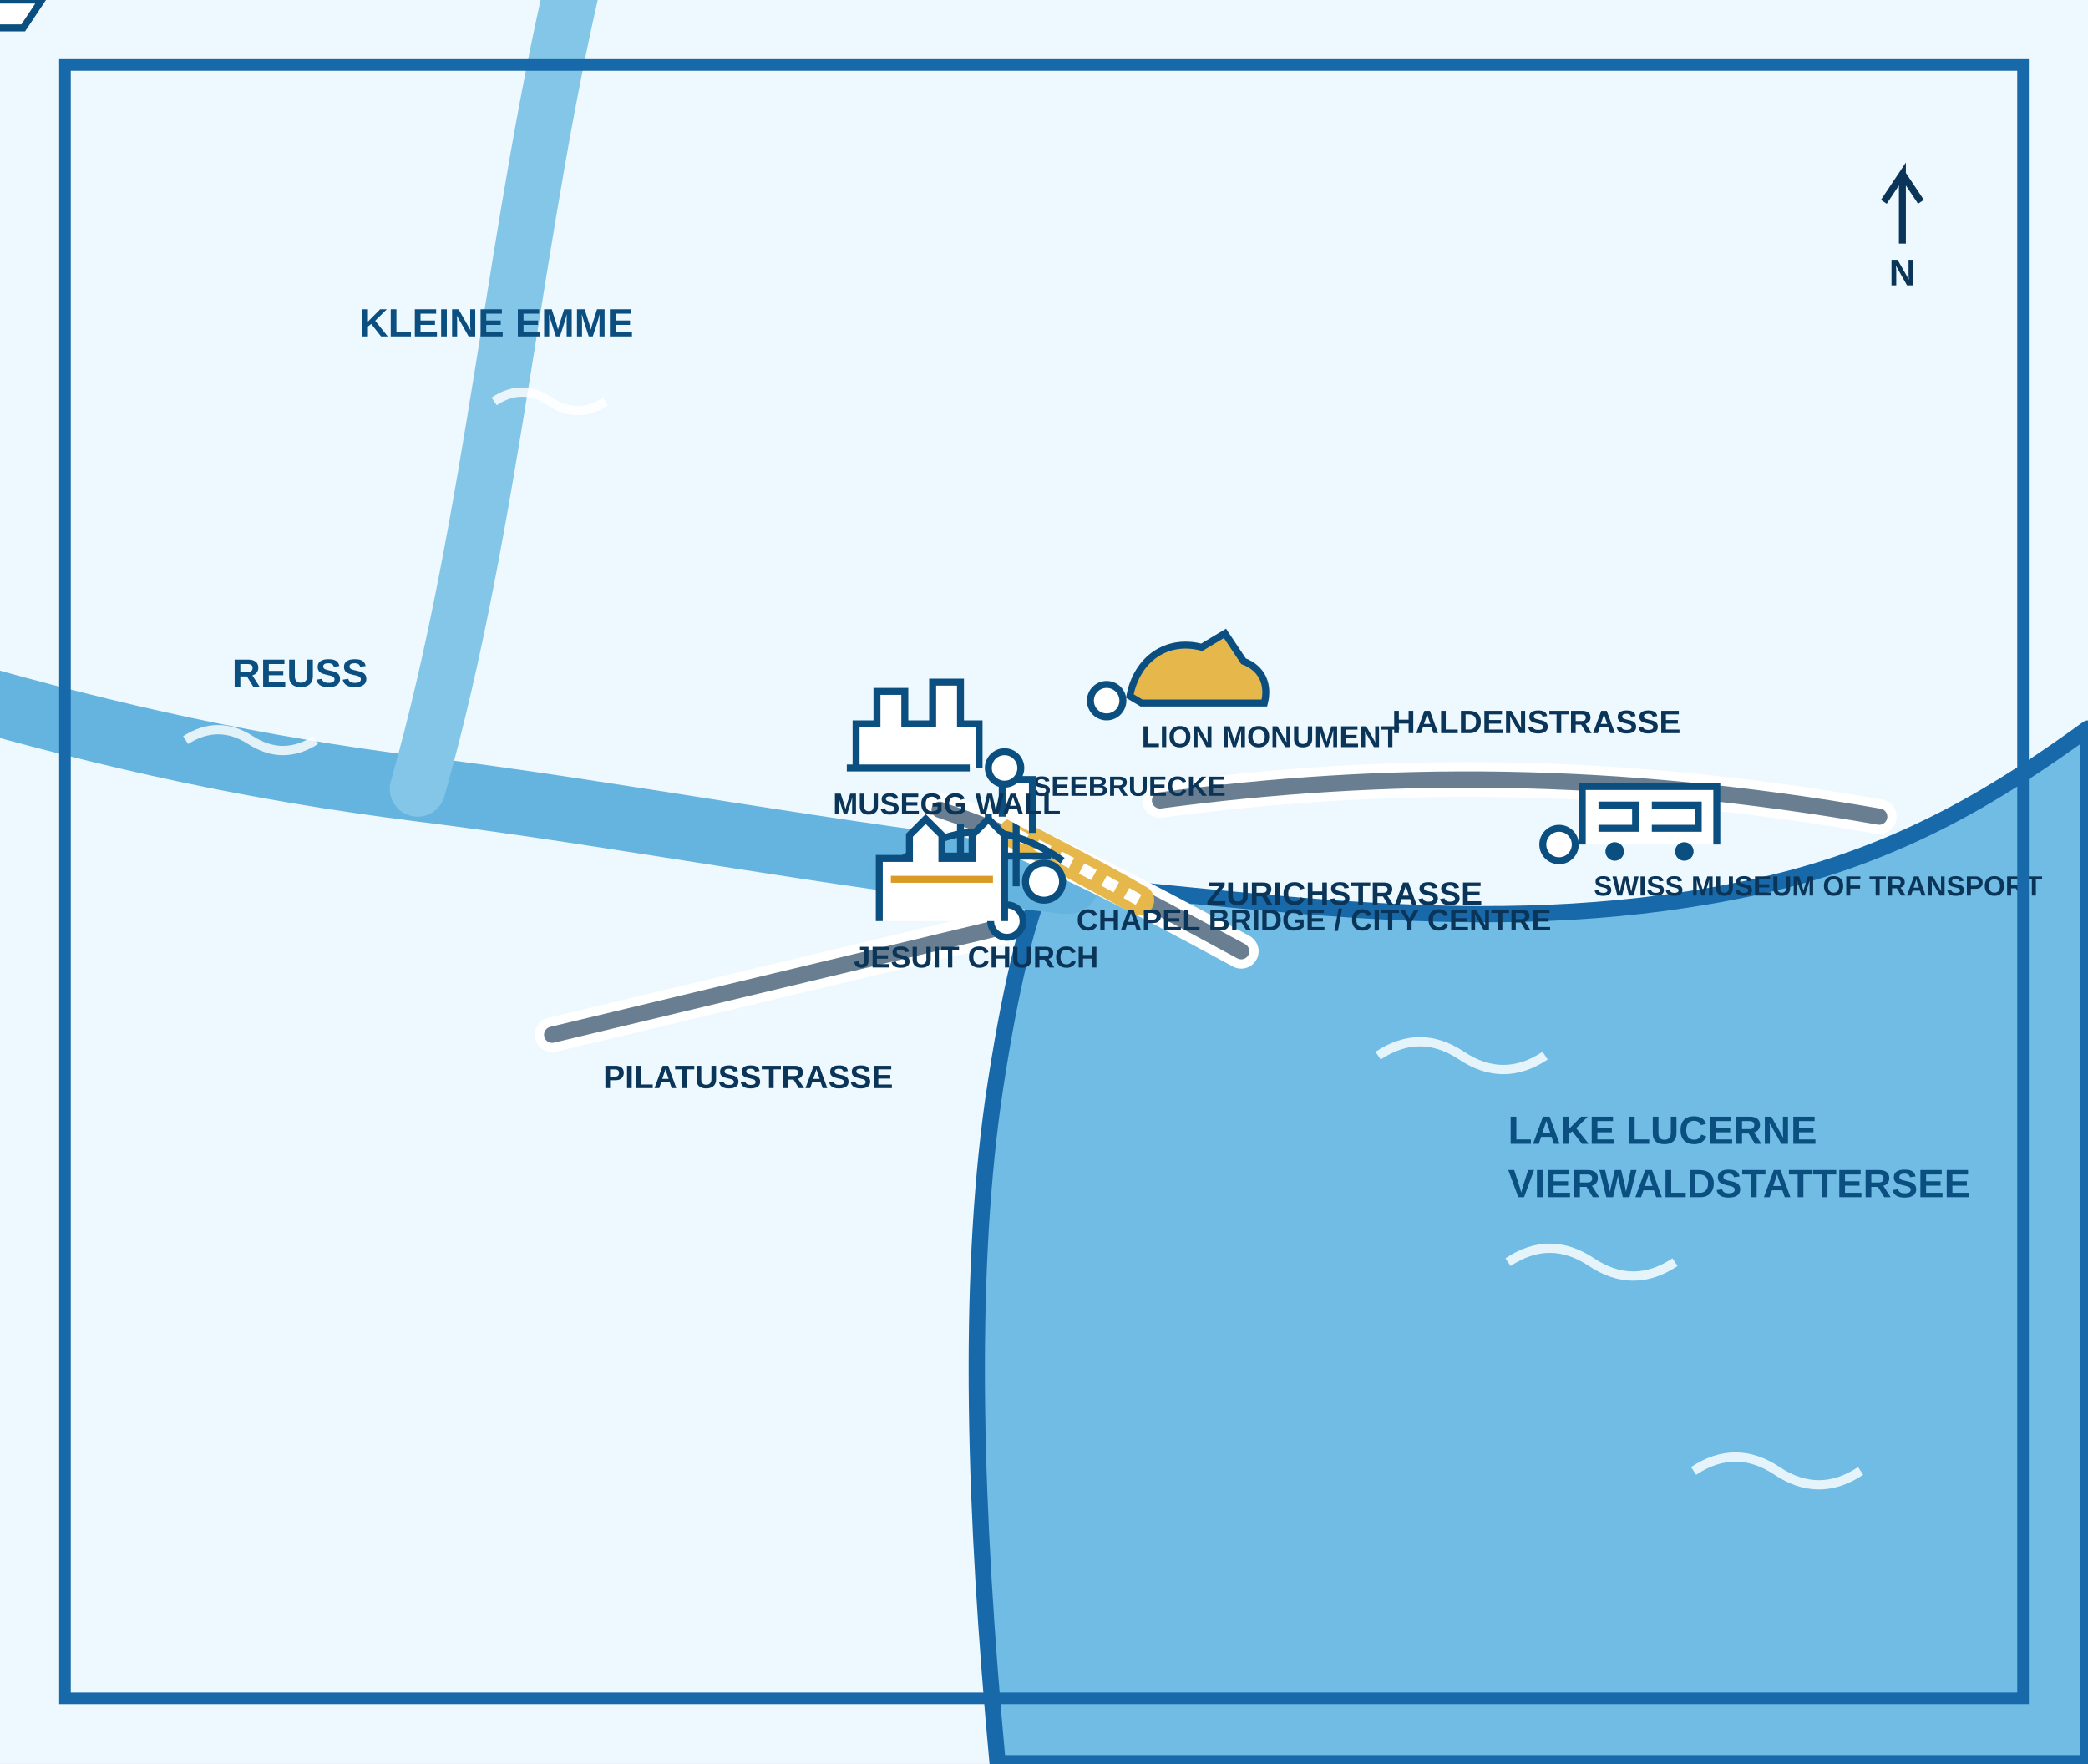
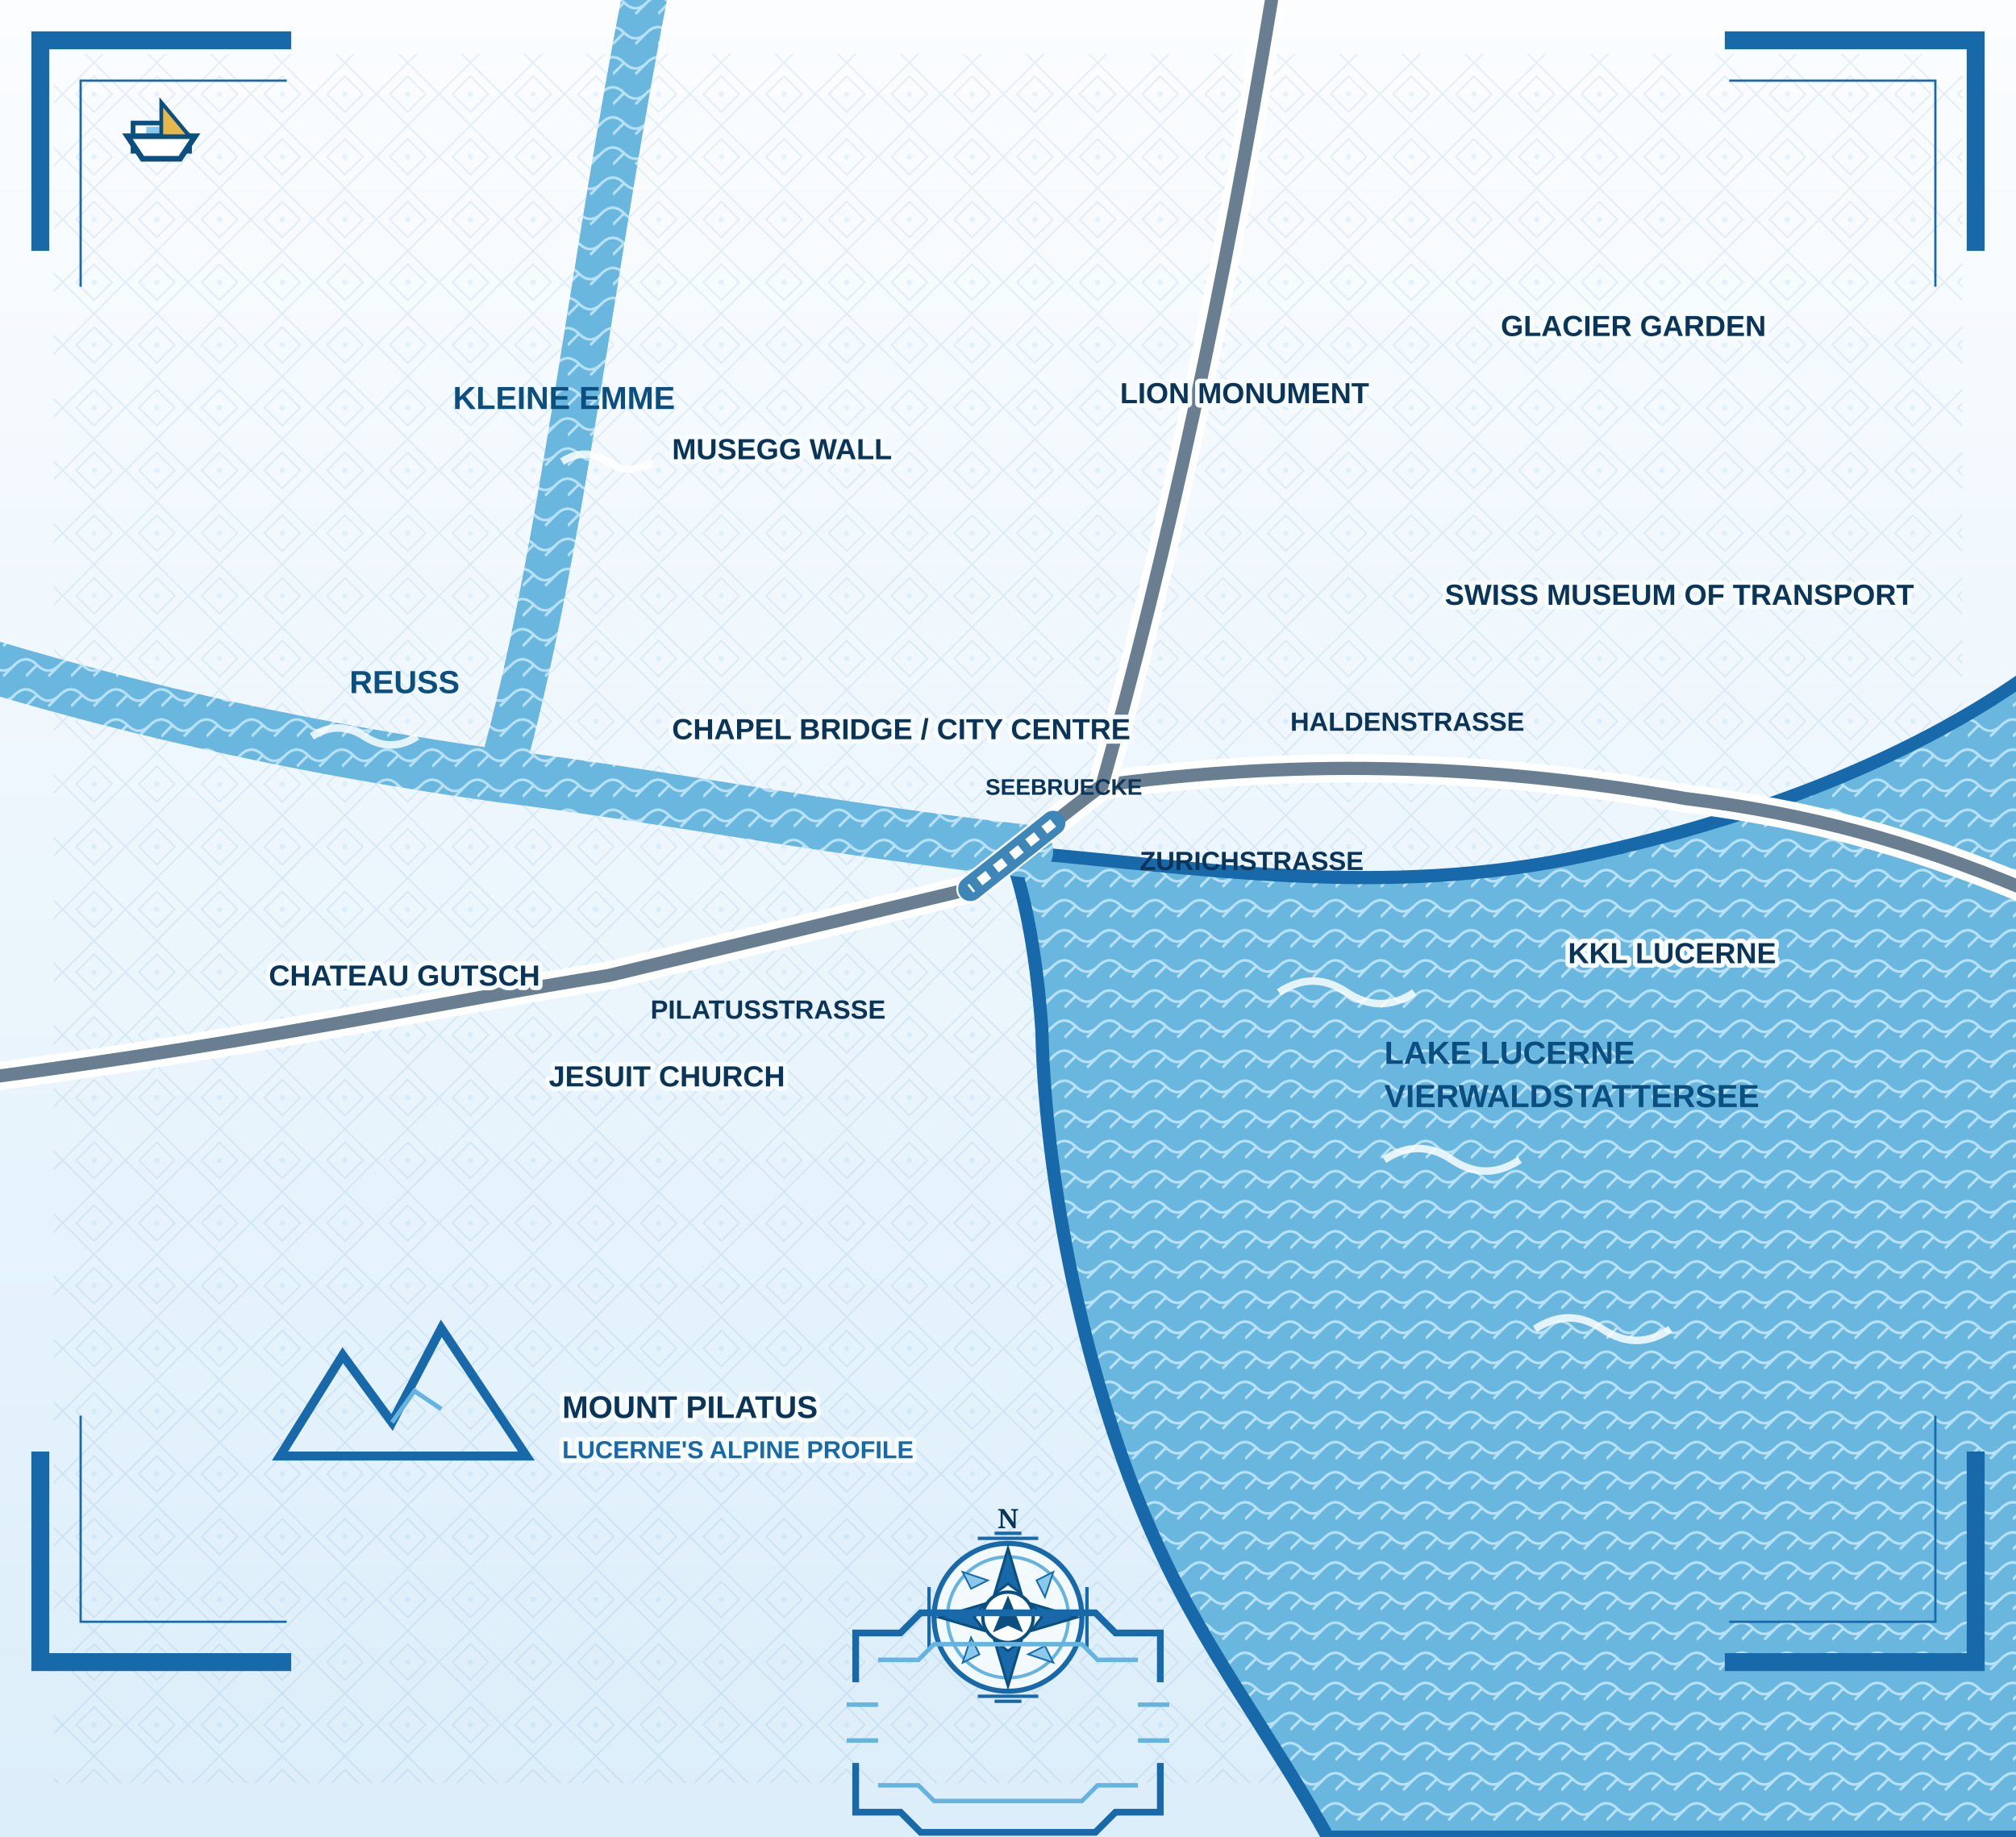
- <svg xmlns="http://www.w3.org/2000/svg" viewBox="0 0 900 760" role="img" aria-labelledby="t d" data-city-centre="Chapel Bridge and Old Town" data-centre-lat="47.0515" data-centre-lon="8.3072" data-farthest-km="2.16" data-radius-km="3.2">
-   <rect width="900" height="760" fill="#edf8ff" />
-   <path class="water" d="M450 380C548 388 649 406 758 382 821 368 864 340 900 314V760H430C420 652 417 554 428 475 435 427 443 395 450 380Z" fill="#70bce4" stroke="#1769aa" stroke-width="7" stroke-linejoin="round" />
-   <path class="water" d="M460 380C353 368 269 351 180 340 109 331 50 318-20 298" fill="none" stroke="#65b4df" stroke-width="28" stroke-linecap="round" stroke-linejoin="round" />
-   <path class="water" d="M250-20C222 94 213 224 180 340" fill="none" stroke="#83c6e7" stroke-width="24" stroke-linecap="round" stroke-linejoin="round" />
-   <g class="water-marks" fill="none" stroke="#fff" stroke-width="4" opacity=".82">
-     <path d="M594 455q18-12 36 0t36 0M650 544q18-12 36 0t36 0M730 634q18-12 36 0t36 0M80 319q14-9 28 0t28 0M213 173q12-8 24 0t24 0" />
-   </g>
-   <g fill="#0b4f80" font-family="Arial" font-size="17" font-weight="700">
-     <text x="650" y="493">LAKE LUCERNE</text>
-     <text x="650" y="516">VIERWALDSTATTERSEE</text>
-     <text x="100" y="296">REUSS</text>
-     <text x="155" y="145">KLEINE EMME</text>
-   </g>
-   <g class="roads" fill="none" stroke-linecap="round" stroke-linejoin="round">
-     <g data-road="Pilatusstrasse">
-       <path d="M238 446C305 430 363 416 430 400" stroke="#fff" stroke-width="15" />
-       <path d="M238 446C305 430 363 416 430 400" stroke="#697f91" stroke-width="7" />
-       <text x="260" y="469" fill="#0b3558" stroke="none" font-family="Arial" font-size="14" font-weight="700">PILATUSSTRASSE</text>
+ <svg xmlns="http://www.w3.org/2000/svg" viewBox="0 0 900 820" role="img" aria-labelledby="t d" data-city-centre="Chapel Bridge and Old Town" data-centre-lat="47.0515" data-centre-lon="8.3072" data-farthest-km="2.16" data-radius-km="3.8">
+   <defs>
+     <linearGradient id="land" x2="0" y2="1">
+       <stop stop-color="#fbfdff" />
+       <stop offset="1" stop-color="#dceefa" />
+     </linearGradient>
+     <pattern id="decoGrid" width="28" height="28" patternUnits="userSpaceOnUse">
+       <path d="M14 0 28 14 14 28 0 14ZM14 6 22 14 14 22 6 14Z" fill="none" stroke="#1769aa" stroke-width=".7" opacity=".1" />
+       <circle cx="14" cy="14" r="1.2" fill="#65b4df" opacity=".14" />
+     </pattern>
+     <pattern id="waterGeom" width="24" height="16" patternUnits="userSpaceOnUse">
+       <rect width="24" height="16" fill="#69b6df" />
+       <path d="M-6 9Q0 3 6 9T18 9T30 9M0 15 6 9M12 15l6-6" fill="none" stroke="#d9f3ff" stroke-width="1.4" opacity=".7" />
+     </pattern>
+     <style>.water[fill="none"]{stroke:url(#waterGeom)}.water:not([fill="none"]){fill:url(#waterGeom)}.bridge&gt;path:first-child{stroke:#3f86b8}</style>
+     <g id="corner">
+       <path d="M0 92V0h92" />
    </g>
-     <g data-road="Haldenstrasse">
-       <path d="M500 345C597 332 696 332 810 352" stroke="#fff" stroke-width="15" />
-       <path d="M500 345C597 332 696 332 810 352" stroke="#697f91" stroke-width="7" />
-       <text x="600" y="316" fill="#0b3558" stroke="none" font-family="Arial" font-size="14" font-weight="700">HALDENSTRASSE</text>
+   </defs>
+   <style>.compass-rose{transform:translate(450px,769px) scale(.525)}.compass-cartouche{transform:translate(450px,769px) scale(.7)}.landmark{display:none}.place-labels text,.city-signature text{paint-order:stroke;stroke:#f7fcff;stroke-width:4px;stroke-linejoin:round}</style>
+   <rect width="900" height="820" fill="url(#land)" />
+   <rect x="24" y="24" width="852" height="772" fill="url(#decoGrid)" />
+   <g class="map-geography" transform="translate(450 380) scale(.84) translate(-450 -380)">
+     <path class="water" d="M450 380C548 388 649 406 758 382 850 362 930 330 990 288V904H620C590 850 555 805 530 750 495 675 470 565 468 475 465 430 457 395 450 380Z" fill="#70bce4" stroke="#1769aa" stroke-width="7" stroke-linejoin="round" />
+     <path class="water" d="M460 380C353 368 269 351 180 340 80 326-10 306-90 282" fill="none" stroke="#65b4df" stroke-width="28" stroke-linecap="round" stroke-linejoin="round" />
+     <path class="water" d="M260-90C228 70 213 224 180 340" fill="none" stroke="#83c6e7" stroke-width="24" stroke-linecap="round" stroke-linejoin="round" />
+     <g class="water-marks" fill="none" stroke="#fff" stroke-width="4" opacity=".82">
+       <path d="M594 455q18-12 36 0t36 0M650 544q18-12 36 0t36 0M730 634q18-12 36 0t36 0M80 319q14-9 28 0t28 0M213 173q12-8 24 0t24 0" />
    </g>
-     <g data-road="Seebruecke">
-       <path d="M405 349C447 363 489 385 535 410" stroke="#fff" stroke-width="15" />
-       <path d="M405 349C447 363 489 385 535 410" stroke="#697f91" stroke-width="7" />
-       <text x="520" y="390" fill="#0b3558" stroke="none" font-family="Arial" font-size="14" font-weight="700">ZURICHSTRASSE</text>
+     <g fill="#0b4f80" font-family="Arial" font-size="17" font-weight="700">
+       <text x="650" y="493">LAKE LUCERNE</text>
+       <text x="650" y="516">VIERWALDSTATTERSEE</text>
+       <text x="100" y="296">REUSS</text>
+       <text x="155" y="145">KLEINE EMME</text>
+     </g>
+     <g class="roads" fill="none" stroke-linecap="round" stroke-linejoin="round">
+       <g data-road="Pilatusstrasse">
+         <path d="M-90 500C60 480 150 460 238 446C305 430 363 416 430 400" stroke="#fff" stroke-width="15" />
+         <path d="M-90 500C60 480 150 460 238 446C305 430 363 416 430 400" stroke="#697f91" stroke-width="7" />
+         <text x="260" y="469" fill="#0b3558" stroke="none" font-family="Arial" font-size="14" font-weight="700">PILATUSSTRASSE</text>
+       </g>
+       <g data-road="Haldenstrasse">
+         <path d="M500 345C597 332 696 332 810 352C875 360 930 375 990 400" stroke="#fff" stroke-width="15" />
+         <path d="M500 345C597 332 696 332 810 352C875 360 930 375 990 400" stroke="#697f91" stroke-width="7" />
+         <text x="600" y="316" fill="#0b3558" stroke="none" font-family="Arial" font-size="14" font-weight="700">HALDENSTRASSE</text>
+       </g>
+       <g data-road="Zurichstrasse and Seebruecke">
+         <path d="M590-72C565 80 535 220 500 345C480 360 455 380 430 400" stroke="#fff" stroke-width="15" />
+         <path d="M590-72C565 80 535 220 500 345C480 360 455 380 430 400" stroke="#697f91" stroke-width="7" />
+         <text x="520" y="390" fill="#0b3558" stroke="none" font-family="Arial" font-size="14" font-weight="700">ZURICHSTRASSE</text>
+       </g>
+     </g>
+     <g class="bridge" data-name="Seebruecke">
+       <path d="M474 365C459 377 444 389 430 400" fill="none" stroke="#3f86b8" stroke-width="13" stroke-linecap="round" />
+       <path d="M474 365C459 377 444 389 430 400" fill="none" stroke="#fff" stroke-width="5" stroke-dasharray="6 5" />
+       <text x="438" y="350" fill="#0b3558" font-family="Arial" font-size="12" font-weight="700">SEEBRUECKE</text>
+     </g>
+     <g class="traffic-car" aria-label="Animated road car">
+       <path d="M-15-7H7l8 7v8h-30Z" fill="#fff" stroke="#0b4f80" stroke-width="2.5" />
+       <path d="M-8-5H5l5 5H-8Z" fill="#8ac9e9" />
+       <circle cx="-8" cy="9" r="3.5" fill="#0b4f80" />
+       <circle cx="9" cy="9" r="3.5" fill="#0b4f80" />
+       <animateMotion id="lucerneTrip1" begin="0s;lucerneTrip3.end" dur="16s" rotate="auto" path="M-90 500C60 480 150 460 238 446C305 430 363 416 430 400C455 380 480 360 500 345C597 332 696 332 810 352C875 360 930 375 990 400" />
+       <animateMotion id="lucerneTrip2" begin="lucerneTrip1.end" dur="16s" rotate="auto" path="M590-72C565 80 535 220 500 345C480 360 455 380 430 400C363 416 305 430 238 446C150 460 60 480-90 500" />
+       <animateMotion id="lucerneTrip3" begin="lucerneTrip2.end" dur="16s" rotate="auto" path="M990 400C930 375 875 360 810 352C696 332 597 332 500 345C535 220 565 80 590-72" />
+     </g>
+     <g class="passenger-boat" aria-label="Lake Lucerne passenger boat">
+       <path d="M-18 0h36L10 12h-20Z" fill="#fff" stroke="#0b4f80" stroke-width="3" />
+       <path d="M0 0v-18l15 18Z" fill="#e6b84b" stroke="#0b4f80" stroke-width="2" />
+       <animateMotion dur="17s" repeatCount="indefinite" rotate="auto" path="M545 445C624 493 704 559 790 650" />
+     </g>
+     <g class="landmark" data-name="Chapel Bridge" data-lat="47.0515" data-lon="8.3072" transform="translate(450 380)">
+       <circle r="8" fill="#fff" stroke="#0b4f80" stroke-width="3" />
+       <path d="M-62-9Q-27-34 8-9M-57-11H3M-48-16V2m12-27V2m12-31V2m12-29V2" fill="none" stroke="#0b4f80" stroke-width="3" />
+       <path d="M-18-28v-16h13v23" fill="#fff" stroke="#0b4f80" stroke-width="3" />
+       <text x="14" y="21" fill="#0b3558" font-family="Arial" font-size="13" font-weight="700">CHAPEL BRIDGE / CITY CENTRE</text>
+     </g>
+     <g class="landmark" data-name="Lion Monument" data-lat="47.0583" data-lon="8.3106" transform="translate(477 302)">
+       <circle r="7" fill="#fff" stroke="#0b4f80" stroke-width="3" />
+       <path d="M10-2c3-16 16-25 31-21l10-6 8 12c8 3 11 10 9 18H15Z" fill="#e6b84b" stroke="#0b4f80" stroke-width="3" />
+       <text x="15" y="20" fill="#0b3558" font-family="Arial" font-size="13" font-weight="700">LION MONUMENT</text>
+     </g>
+     <g class="landmark" data-name="Musegg Wall" data-lat="47.0558" data-lon="8.3050" transform="translate(433 331)">
+       <circle r="7" fill="#fff" stroke="#0b4f80" stroke-width="3" />
+       <path d="M-68 0h53M-64 0v-19h9v-14h12v14h12v-18h12v18h8V0" fill="#fff" stroke="#0b4f80" stroke-width="3" />
+       <text x="-74" y="20" fill="#0b3558" font-family="Arial" font-size="13" font-weight="700">MUSEGG WALL</text>
+     </g>
+     <g class="landmark" data-name="Jesuit Church" data-lat="47.0500" data-lon="8.3051" transform="translate(434 397)">
+       <circle r="7" fill="#fff" stroke="#0b4f80" stroke-width="3" />
+       <path d="M-55 0v-27h13v-10l7-7 7 7v10h13v-10l7-7 7 7V0" fill="#fff" stroke="#0b4f80" stroke-width="3" />
+       <path d="M-50-18h44" stroke="#d99b25" stroke-width="3" />
+       <text x="-66" y="20" fill="#0b3558" font-family="Arial" font-size="13" font-weight="700">JESUIT CHURCH</text>
+     </g>
+     <g class="landmark" data-name="Swiss Museum of Transport" data-lat="47.0529" data-lon="8.3357" transform="translate(672 364)">
+       <circle r="7" fill="#fff" stroke="#0b4f80" stroke-width="3" />
+       <path d="M10 0v-25h58V0M17-17h16v10H17m23-10h20v10H40" fill="#fff" stroke="#0b4f80" stroke-width="3" />
+       <circle cx="24" cy="3" r="4" fill="#0b4f80" />
+       <circle cx="54" cy="3" r="4" fill="#0b4f80" />
+       <text x="15" y="22" fill="#0b3558" font-family="Arial" font-size="12" font-weight="700">SWISS MUSEUM OF TRANSPORT</text>
+     </g>
+     <g class="landmark" data-name="KKL Lucerne" data-lat="47.0503" data-lon="8.3120" transform="translate(565 435)">
+       <circle r="7" fill="#fff" stroke="#0b4f80" stroke-width="3" />
+       <path d="M10 0v-23h50V0M6-23h59M19-15v12m14-12v12m14-12v12" fill="#fff" stroke="#0b4f80" stroke-width="3" />
+       <text x="15" y="21" fill="#0b3558" font-family="Arial" font-size="12" font-weight="700">KKL LUCERNE</text>
+     </g>
+     <g class="landmark" data-name="Glacier Garden" data-lat="47.0588" data-lon="8.3105" transform="translate(500 255)">
+       <circle r="7" fill="#fff" stroke="#0b4f80" stroke-width="3" />
+       <path d="M12 0 28-30 40-8 50-25 65 0M23-10l5-9 5 8m12-5 5-9 5 9" fill="#fff" stroke="#0b4f80" stroke-width="3" />
+       <text x="14" y="21" fill="#0b3558" font-family="Arial" font-size="12" font-weight="700">GLACIER GARDEN</text>
+     </g>
+     <g class="landmark" data-name="Chateau Gutsch" data-lat="47.0527" data-lon="8.2946" transform="translate(275 340)">
+       <circle r="7" fill="#fff" stroke="#0b4f80" stroke-width="3" />
+       <path d="M10 0v-25h12v-12h12v12h13v-17h12v17h12V0M18-25h45" fill="#fff" stroke="#0b4f80" stroke-width="3" />
+       <text x="14" y="21" fill="#0b3558" font-family="Arial" font-size="12" font-weight="700">CHATEAU GUTSCH</text>
    </g>
  </g>
-   <g class="bridge" data-name="Seebruecke">
-     <path d="M437 359C454 368 472 377 491 388" fill="none" stroke="#e6b84b" stroke-width="13" stroke-linecap="round" />
-     <path d="M437 359C454 368 472 377 491 388" fill="none" stroke="#fff" stroke-width="5" stroke-dasharray="6 5" />
-     <text x="445" y="343" fill="#0b3558" font-family="Arial" font-size="12" font-weight="700">SEEBRUECKE</text>
+   <g class="compass-rose" transform="translate(450 722) scale(.75)" stroke-linejoin="miter">
+     <circle r="44" fill="#f7fcff" fill-opacity=".82" stroke="#1769aa" stroke-width="3" />
+     <circle r="36" fill="none" stroke="#65b4df" stroke-width="2" />
+     <circle r="15" fill="#fff" stroke="#0b4f80" stroke-width="2" />
+     <g fill="#1769aa" stroke="#0b4f80" stroke-width="1.5">
+       <path d="M0-41 8-14 0-20-8-14Z" />
+       <path d="M41 0 14 8 20 0 14-8Z" />
+       <path d="M0 41-8 14 0 20 8 14Z" />
+       <path d="M-41 0-14-8-20 0-14 8Z" />
+     </g>
+     <g fill="#8ac9e9" stroke="#1769aa" stroke-width="1">
+       <path d="m27-27-5 15-5-10Z" />
+       <path d="m27 27-15-5 10-5Z" />
+       <path d="m-27 27 5-15 5 10Z" />
+       <path d="m-27-27 15 5-10 5Z" />
+     </g>
+     <path d="M0-13 9 9 0 5-9 9Z" fill="#0b4f80" />
+     <g fill="none" stroke="#1769aa" stroke-width="2">
+       <path d="M-18-47h36M-18 47h36M-47-18v36M47-18v36" />
+       <path d="M-8-50h16M-8 50h16" />
+     </g>
+     <text x="0" y="-53" text-anchor="middle" fill="#0b3558" stroke="none" font-family="Georgia,serif" font-size="16" font-weight="700">N</text>
  </g>
-   <g class="trolleybus" aria-label="Trolleybus on Pilatusstrasse">
-     <rect x="-13" y="-7" width="26" height="14" rx="2" fill="#fff" stroke="#1769aa" stroke-width="3" />
-     <path d="M-5-7-1-16M5-7 1-16" stroke="#1769aa" stroke-width="2" />
-     <animateMotion dur="9s" repeatCount="indefinite" rotate="auto" path="M238 446C305 430 363 416 430 400" />
+   <g class="deco-frame" fill="none" stroke="#1769aa">
+     <path d="M18 112V18h112M770 18h112v94M882 648v94H770M130 742H18v-94" stroke-width="8" />
+     <use href="#corner" transform="translate(36 36)" />
+     <use href="#corner" transform="translate(864 36) scale(-1 1)" />
+     <use href="#corner" transform="translate(36 724) scale(1 -1)" />
+     <use href="#corner" transform="translate(864 724) scale(-1 -1)" />
  </g>
-   <g class="trolleybus" aria-label="Trolleybus on Haldenstrasse">
-     <rect x="-13" y="-7" width="26" height="14" rx="2" fill="#fff" stroke="#1769aa" stroke-width="3" />
-     <path d="M-5-7-1-16M5-7 1-16" stroke="#1769aa" stroke-width="2" />
-     <animateMotion dur="12s" repeatCount="indefinite" rotate="auto" path="M500 345C597 332 696 332 810 352" />
+   <g class="compass-cartouche" transform="translate(450 769)" fill="none" stroke="#1769aa" stroke-linejoin="miter">
+     <path d="M-68-18v-22h20l9-9h78l9 9h20v22M68 18v22H48l-9 9h-78l-9-9h-20V18" stroke-width="3" />
+     <path d="M-58-28h18l7-7h66l7 7h18M-58 28h18l7 7h66l7-7h18M-72-8h14M58-8h14M-72 8h14M58 8h14" stroke="#65b4df" stroke-width="2" />
  </g>
-   <g class="trolleybus" aria-label="Trolleybus across Seebruecke">
-     <rect x="-13" y="-7" width="26" height="14" rx="2" fill="#fff" stroke="#1769aa" stroke-width="3" />
-     <path d="M-5-7-1-16M5-7 1-16" stroke="#1769aa" stroke-width="2" />
-     <animateMotion dur="10s" repeatCount="indefinite" rotate="auto" path="M405 349C447 363 489 385 535 410" />
+   <g class="place-labels" fill="#0b3558" font-family="Arial" font-size="13" font-weight="700">
+     <text x="120" y="440">CHATEAU GUTSCH</text>
+     <text x="300" y="205">MUSEGG WALL</text>
+     <text x="500" y="180">LION MONUMENT</text>
+     <text x="670" y="150">GLACIER GARDEN</text>
+     <text x="300" y="330">CHAPEL BRIDGE / CITY CENTRE</text>
+     <text x="245" y="485">JESUIT CHURCH</text>
+     <text x="645" y="270">SWISS MUSEUM OF TRANSPORT</text>
+     <text x="700" y="430">KKL LUCERNE</text>
  </g>
-   <g class="passenger-boat" aria-label="Lake Lucerne passenger boat">
-     <path d="M-18 0h36L10 12h-20Z" fill="#fff" stroke="#0b4f80" stroke-width="3" />
-     <path d="M0 0v-18l15 18Z" fill="#e6b84b" stroke="#0b4f80" stroke-width="2" />
-     <animateMotion dur="17s" repeatCount="indefinite" rotate="auto" path="M545 445C624 493 704 559 790 650" />
+   <g class="city-signature" transform="translate(125 625)" fill="none" stroke="#1769aa" stroke-width="4">
+     <path d="M0 25 28-20 50 10 72-32 110 25Z" />
+     <path d="M50 10 60-4 72 4" stroke="#65b4df" stroke-width="2" />
+     <text x="126" y="8" fill="#0b3558" stroke="none" font-family="Arial" font-size="14" font-weight="700">MOUNT PILATUS</text>
+     <text x="126" y="26" fill="#1769aa" stroke="none" font-family="Arial" font-size="11" font-weight="700">LUCERNE'S ALPINE PROFILE</text>
  </g>
-   <g class="landmark" data-name="Chapel Bridge" data-lat="47.0515" data-lon="8.3072" transform="translate(450 380)">
-     <circle r="8" fill="#fff" stroke="#0b4f80" stroke-width="3" />
-     <path d="M-62-9Q-27-34 8-9M-57-11H3M-48-16V2m12-27V2m12-31V2m12-29V2" fill="none" stroke="#0b4f80" stroke-width="3" />
-     <path d="M-18-28v-16h13v23" fill="#fff" stroke="#0b4f80" stroke-width="3" />
-     <text x="14" y="21" fill="#0b3558" font-family="Arial" font-size="13" font-weight="700">CHAPEL BRIDGE / CITY CENTRE</text>
-   </g>
-   <g class="landmark" data-name="Lion Monument" data-lat="47.0583" data-lon="8.3106" transform="translate(477 302)">
-     <circle r="7" fill="#fff" stroke="#0b4f80" stroke-width="3" />
-     <path d="M10-2c3-16 16-25 31-21l10-6 8 12c8 3 11 10 9 18H15Z" fill="#e6b84b" stroke="#0b4f80" stroke-width="3" />
-     <text x="15" y="20" fill="#0b3558" font-family="Arial" font-size="13" font-weight="700">LION MONUMENT</text>
-   </g>
-   <g class="landmark" data-name="Musegg Wall" data-lat="47.0558" data-lon="8.3050" transform="translate(433 331)">
-     <circle r="7" fill="#fff" stroke="#0b4f80" stroke-width="3" />
-     <path d="M-68 0h53M-64 0v-19h9v-14h12v14h12v-18h12v18h8V0" fill="#fff" stroke="#0b4f80" stroke-width="3" />
-     <text x="-74" y="20" fill="#0b3558" font-family="Arial" font-size="13" font-weight="700">MUSEGG WALL</text>
-   </g>
-   <g class="landmark" data-name="Jesuit Church" data-lat="47.0500" data-lon="8.3051" transform="translate(434 397)">
-     <circle r="7" fill="#fff" stroke="#0b4f80" stroke-width="3" />
-     <path d="M-55 0v-27h13v-10l7-7 7 7v10h13v-10l7-7 7 7V0" fill="#fff" stroke="#0b4f80" stroke-width="3" />
-     <path d="M-50-18h44" stroke="#d99b25" stroke-width="3" />
-     <text x="-66" y="20" fill="#0b3558" font-family="Arial" font-size="13" font-weight="700">JESUIT CHURCH</text>
-   </g>
-   <g class="landmark" data-name="Swiss Museum of Transport" data-lat="47.0529" data-lon="8.3357" transform="translate(672 364)">
-     <circle r="7" fill="#fff" stroke="#0b4f80" stroke-width="3" />
-     <path d="M10 0v-25h58V0M17-17h16v10H17m23-10h20v10H40" fill="#fff" stroke="#0b4f80" stroke-width="3" />
-     <circle cx="24" cy="3" r="4" fill="#0b4f80" />
-     <circle cx="54" cy="3" r="4" fill="#0b4f80" />
-     <text x="15" y="22" fill="#0b3558" font-family="Arial" font-size="12" font-weight="700">SWISS MUSEUM OF TRANSPORT</text>
-   </g>
-   <g transform="translate(820 75)" fill="none" stroke="#0b3558" stroke-width="3">
-     <path d="M0 30V0l-8 12M0 0l8 12" />
-     <text x="0" y="48" text-anchor="middle" fill="#0b3558" stroke="none" font-family="Arial" font-size="16" font-weight="700">N</text>
-   </g>
-   <path d="M28 28h844v704H28Z" fill="none" stroke="#1769aa" stroke-width="5" />
</svg>
